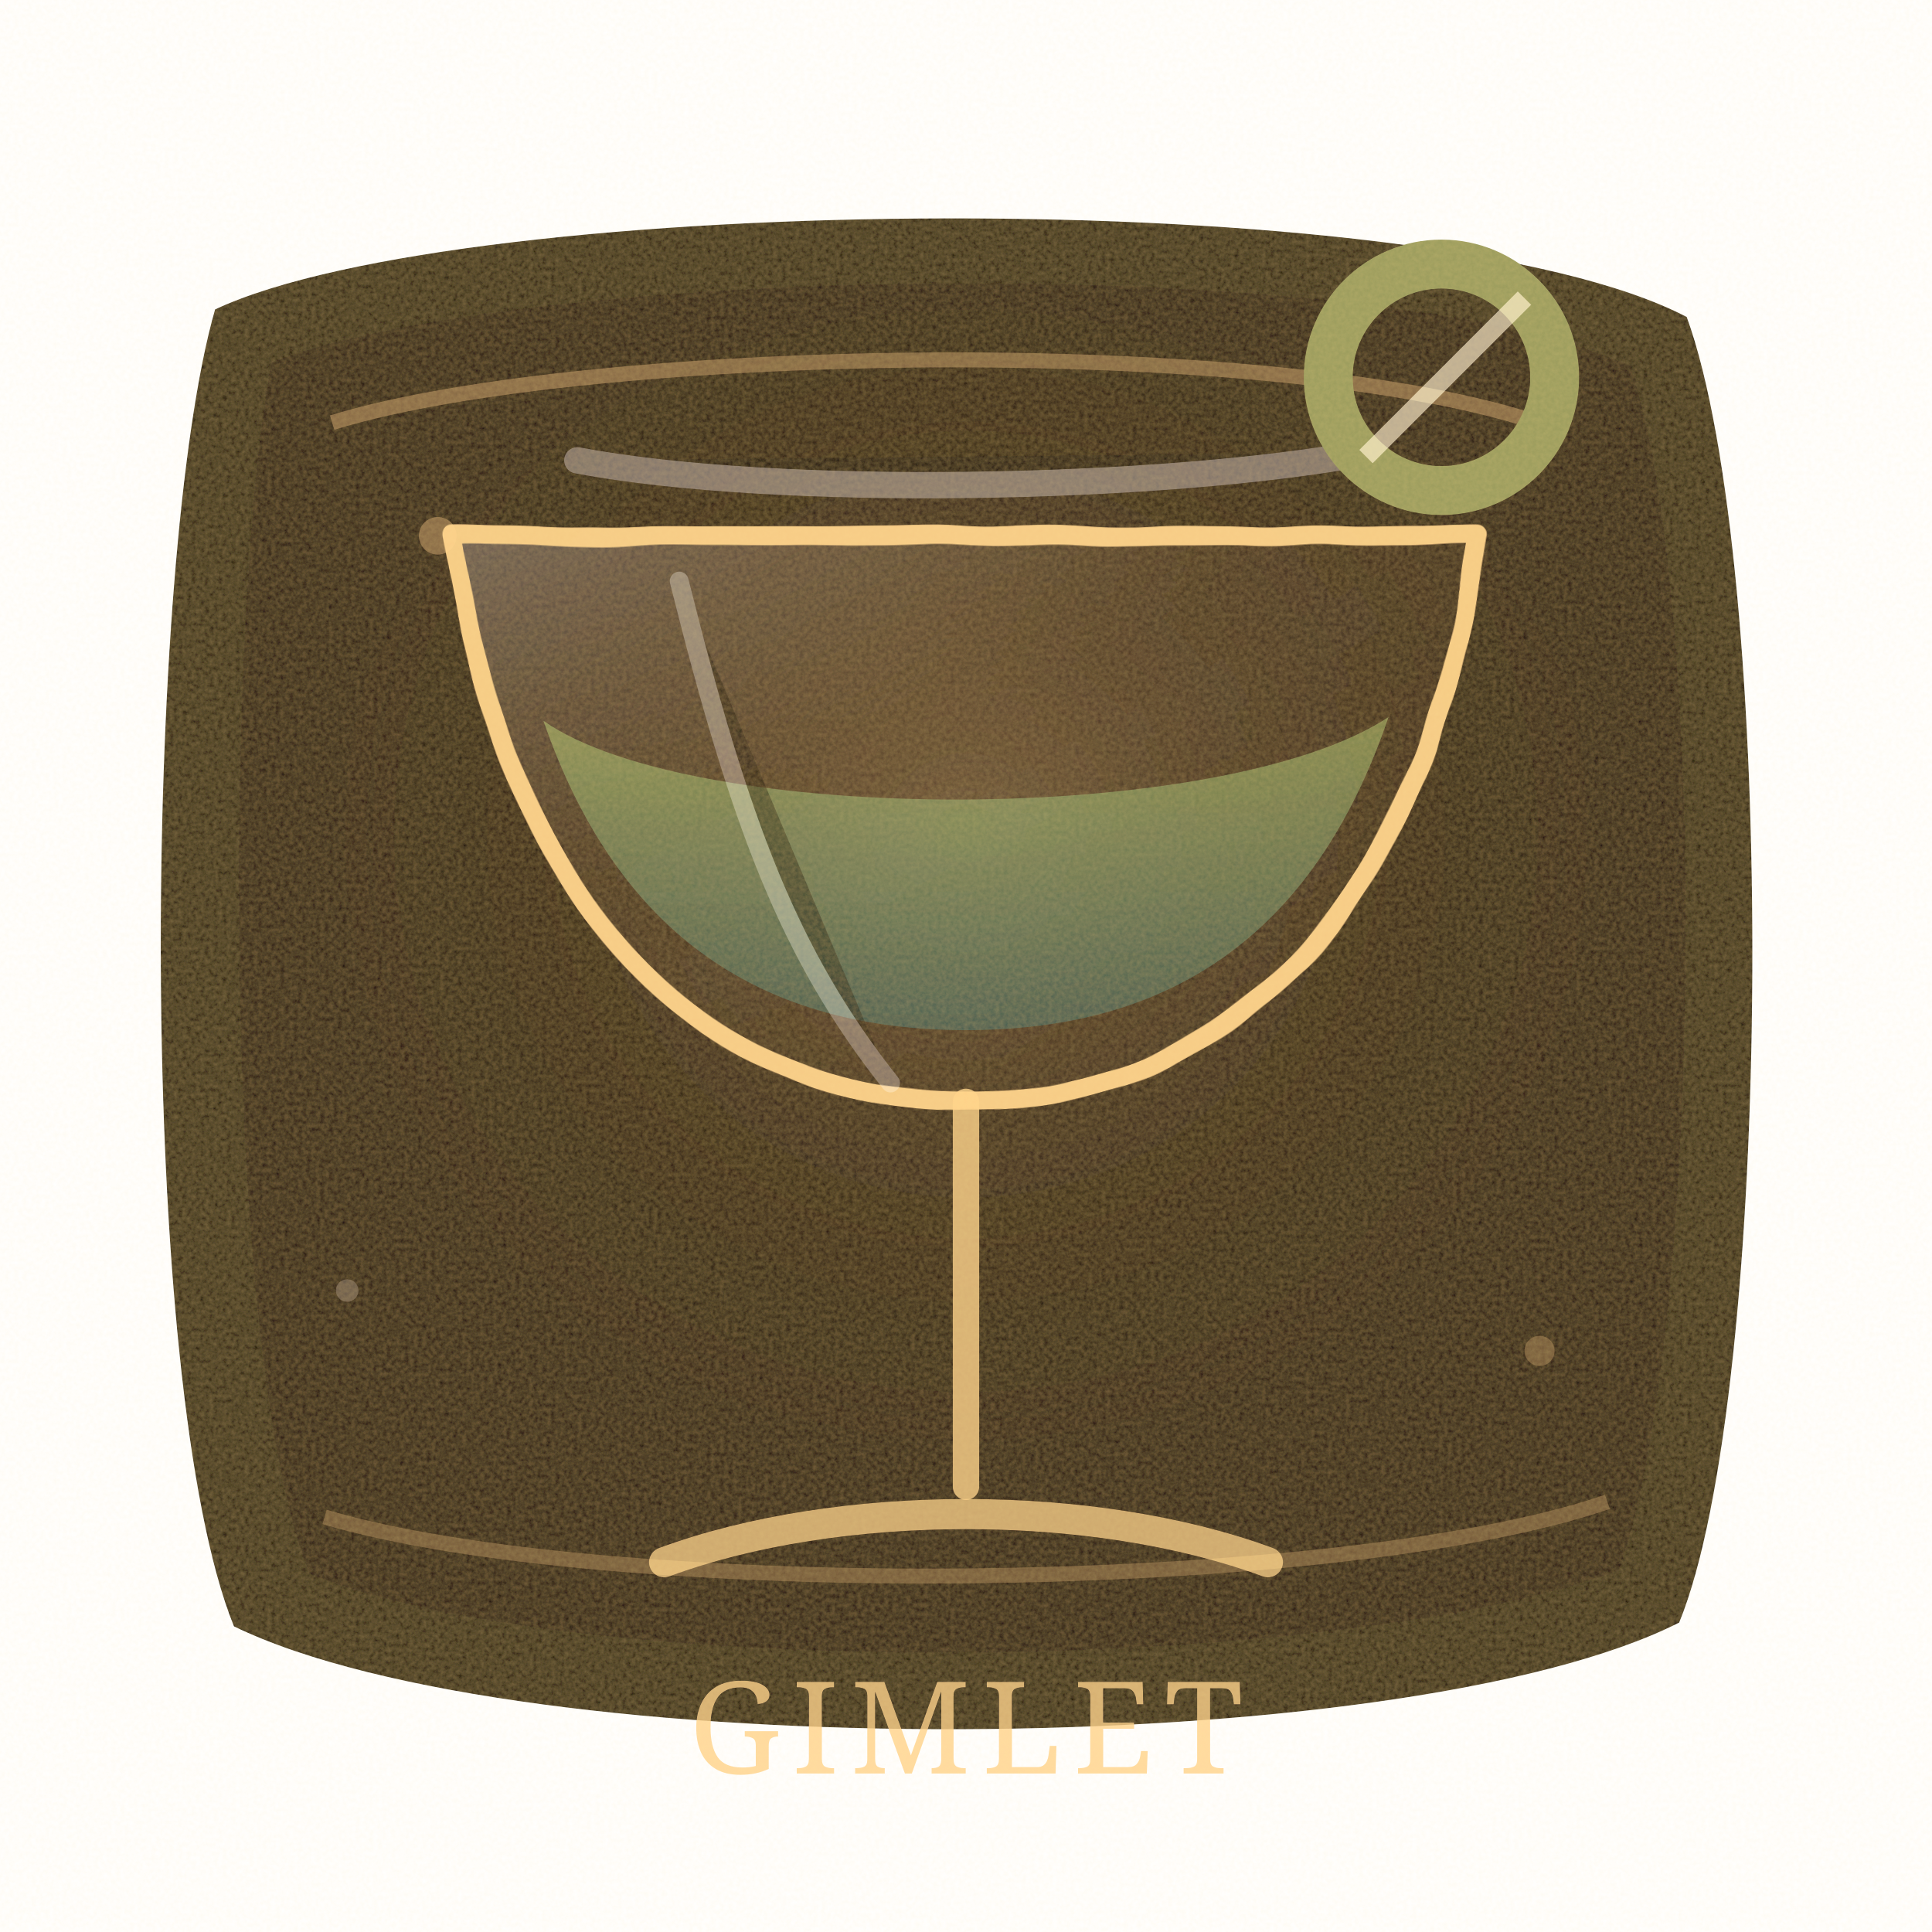
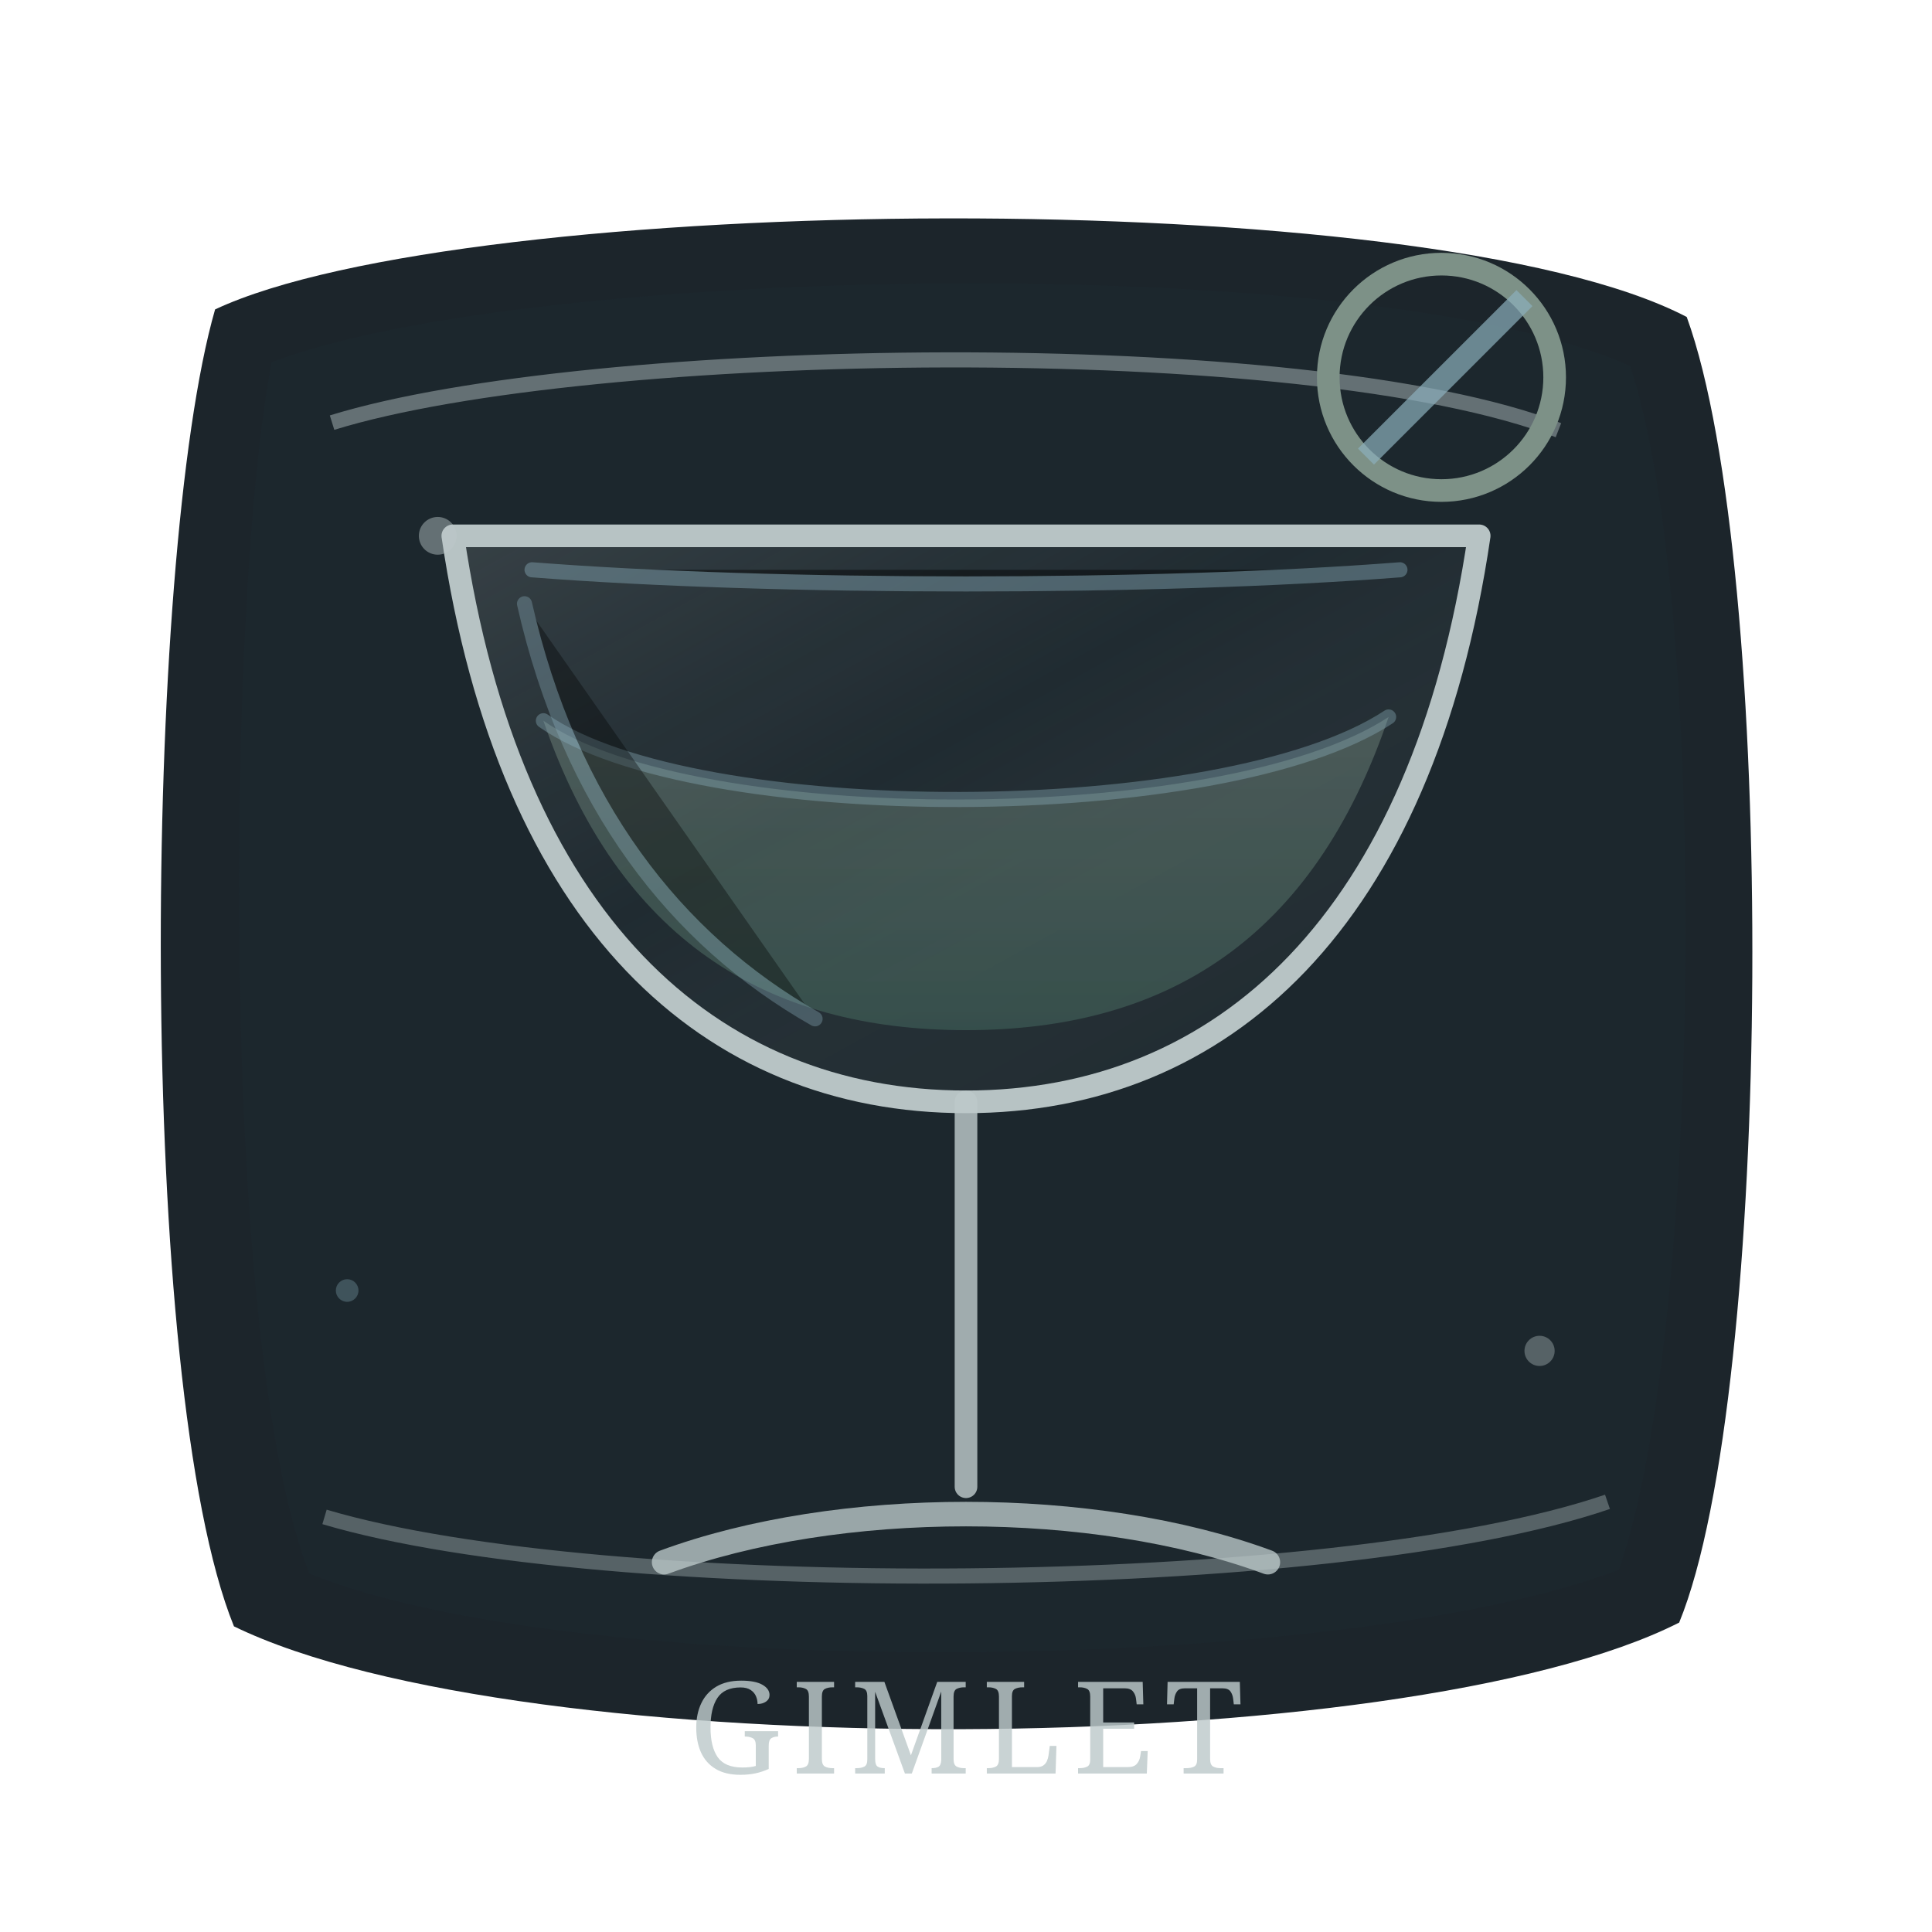
<svg xmlns="http://www.w3.org/2000/svg" viewBox="0 0 512 512" role="img" aria-label="Gimlet drink label">
  <defs>
-     <filter id="paper" x="-20%" y="-20%" width="140%" height="140%">
-       <feTurbulence type="fractalNoise" baseFrequency="0.85" numOctaves="4" seed="102" result="noise" />
-       <feColorMatrix in="noise" type="matrix" values="0 0 0 0 0.95 0 0 0 0 0.78 0 0 0 0 0.45 0 0 0 .16 0" />
-       <feBlend in="SourceGraphic" mode="soft-light" />
-     </filter>
-     <filter id="ink" x="-20%" y="-20%" width="140%" height="140%">
-       <feTurbulence type="fractalNoise" baseFrequency="0.035" numOctaves="2" seed="78" result="wobble" />
-       <feDisplacementMap in="SourceGraphic" in2="wobble" scale="2.1" />
-     </filter>
    <linearGradient id="glass" x1="0" x2="1" y1="0" y2="1">
-       <stop offset="0" stop-color="#fff7e8" stop-opacity=".34" />
-       <stop offset=".42" stop-color="#ffd28a" stop-opacity=".08" />
-       <stop offset="1" stop-color="#0c0705" stop-opacity=".2" />
+       <stop offset="0" stop-color="#e5e8e5" stop-opacity=".14" />
+       <stop offset=".42" stop-color="#bdc9ca" stop-opacity=".025" />
+       <stop offset="1" stop-color="#0b1118" stop-opacity=".2" />
    </linearGradient>
    <linearGradient id="liquid" x1="0" x2="0" y1="0" y2="1">
-       <stop offset="0" stop-color="#aab96a" stop-opacity=".86" />
-       <stop offset="1" stop-color="#486f63" stop-opacity=".96" />
+       <stop offset="0" stop-color="#84998c" stop-opacity=".52" />
+       <stop offset="1" stop-color="#486f63" stop-opacity=".64" />
    </linearGradient>
-     <radialGradient id="glow" cx="50%" cy="42%" r="58%">
-       <stop offset="0" stop-color="#ffd28a" stop-opacity=".26" />
-       <stop offset="1" stop-color="#0c0705" stop-opacity="0" />
-     </radialGradient>
  </defs>
  <rect width="512" height="512" fill="none" />
-   <g filter="url(#paper)">
-     <path d="M57 82 C123 51 378 48 447 84 C471 150 470 369 445 430 C372 467 138 468 62 431 C36 367 38 148 57 82 Z" fill="#140905" opacity=".94" />
-     <path d="M72 96 C140 70 363 66 432 97 C453 160 451 354 429 416 C356 444 153 446 82 417 C58 356 60 158 72 96 Z" fill="#24130b" opacity=".62" />
-     <path d="M88 112 C156 91 346 88 413 114" stroke="#ffd28a" stroke-width="4" opacity=".45" fill="none" />
-     <path d="M86 402 C160 424 353 423 426 398" stroke="#ffd28a" stroke-width="4" opacity=".36" fill="none" />
-     <circle cx="116" cy="142" r="5" fill="#ffd28a" opacity=".45" />
-     <circle cx="408" cy="358" r="4" fill="#ffd28a" opacity=".36" />
-     <circle cx="92" cy="342" r="3" fill="#fff1cc" opacity=".32" />
-     <ellipse cx="256" cy="248" rx="174" ry="166" fill="url(#glow)" />
-     <path filter="url(#ink)" stroke="#ffd28a" stroke-width="5" stroke-linejoin="round" fill="url(#glass)" opacity=".96" d="M120 142 C135 244 188 292 256 292 C324 292 377 244 392 142 Z" />
+   <g>
+     <path d="M57 82 C123 51 378 48 447 84 C471 150 470 369 445 430 C372 467 138 468 62 431 C36 367 38 148 57 82 Z" fill="#0e171e" opacity=".94" />
+     <path d="M72 96 C140 70 363 66 432 97 C453 160 451 354 429 416 C356 444 153 446 82 417 C58 356 60 158 72 96 Z" fill="#1c282f" opacity=".62" />
+     <path d="M88 112 C156 91 346 88 413 114" stroke="#bdc9ca" stroke-width="4" opacity=".45" fill="none" />
+     <path d="M86 402 C160 424 353 423 426 398" stroke="#bdc9ca" stroke-width="4" opacity=".36" fill="none" />
+     <circle cx="116" cy="142" r="5" fill="#bdc9ca" opacity=".45" />
+     <circle cx="408" cy="358" r="4" fill="#bdc9ca" opacity=".36" />
+     <circle cx="92" cy="342" r="3" fill="#8bafbc" opacity=".32" />
+     <path stroke="#bdc9ca" stroke-width="6" stroke-linejoin="round" fill="url(#glass)" opacity=".96" d="M120 142 C135 244 188 292 256 292 C324 292 377 244 392 142 Z" />
    <path d="M144 191 C184 219 324 219 368 190 C348 249 309 273 256 273 C203 273 164 249 144 191 Z" fill="url(#liquid)" opacity=".76" />
-     <path d="M256 292 L256 394" stroke="#ffd28a" stroke-width="7" stroke-linecap="round" opacity=".82" />
-     <path d="M176 414 C222 397 290 397 336 414" stroke="#ffd28a" stroke-width="8" stroke-linecap="round" fill="none" opacity=".78" />
-     <path d="M153 122 C206 132 308 130 362 120" stroke="#fff7e8" stroke-width="7" stroke-linecap="round" opacity=".42" />
-     <path d="M180 154 C196 218 209 253 236 287" stroke="#fff7e8" stroke-width="5" stroke-linecap="round" opacity=".35" />
-     <circle cx="382" cy="100" r="30" fill="none" stroke="#9a9b5d" stroke-width="13" />
-     <path d="M362 121 L404 79" stroke="#fff1cc" stroke-width="5" opacity=".7" />
-     <text x="256" y="470" text-anchor="middle" fill="#ffd28a" opacity=".82" font-family="Georgia, serif" font-size="34" letter-spacing="3">GIMLET</text>
+     <path d="M144 191 C184 219 324 219 368 190" fill="none" stroke="#8bafbc" stroke-width="4" stroke-linecap="round" opacity=".38" />
+     <path d="M256 292 L256 394" stroke="#bdc9ca" stroke-width="6" stroke-linecap="round" opacity=".82" />
+     <path d="M176 414 C222 397 290 397 336 414" stroke="#bdc9ca" stroke-width="6.5" stroke-linecap="round" fill="none" opacity=".78" />
+     <path d="M141 151 C205 156 307 156 371 151" stroke="#8bafbc" stroke-width="4" stroke-linecap="round" opacity=".42" />
+     <path d="M139 160 C151 213 179 249 216 270" stroke="#8bafbc" stroke-width="4" stroke-linecap="round" opacity=".35" />
+     <circle cx="382" cy="100" r="30" fill="none" stroke="#7d9187" stroke-width="6" />
+     <path d="M362 121 L404 79" stroke="#8bafbc" stroke-width="6" opacity=".7" />
+     <text x="256" y="470" text-anchor="middle" fill="#bdc9ca" opacity=".82" font-family="Georgia, serif" font-size="34" letter-spacing="3">GIMLET</text>
  </g>
</svg>
